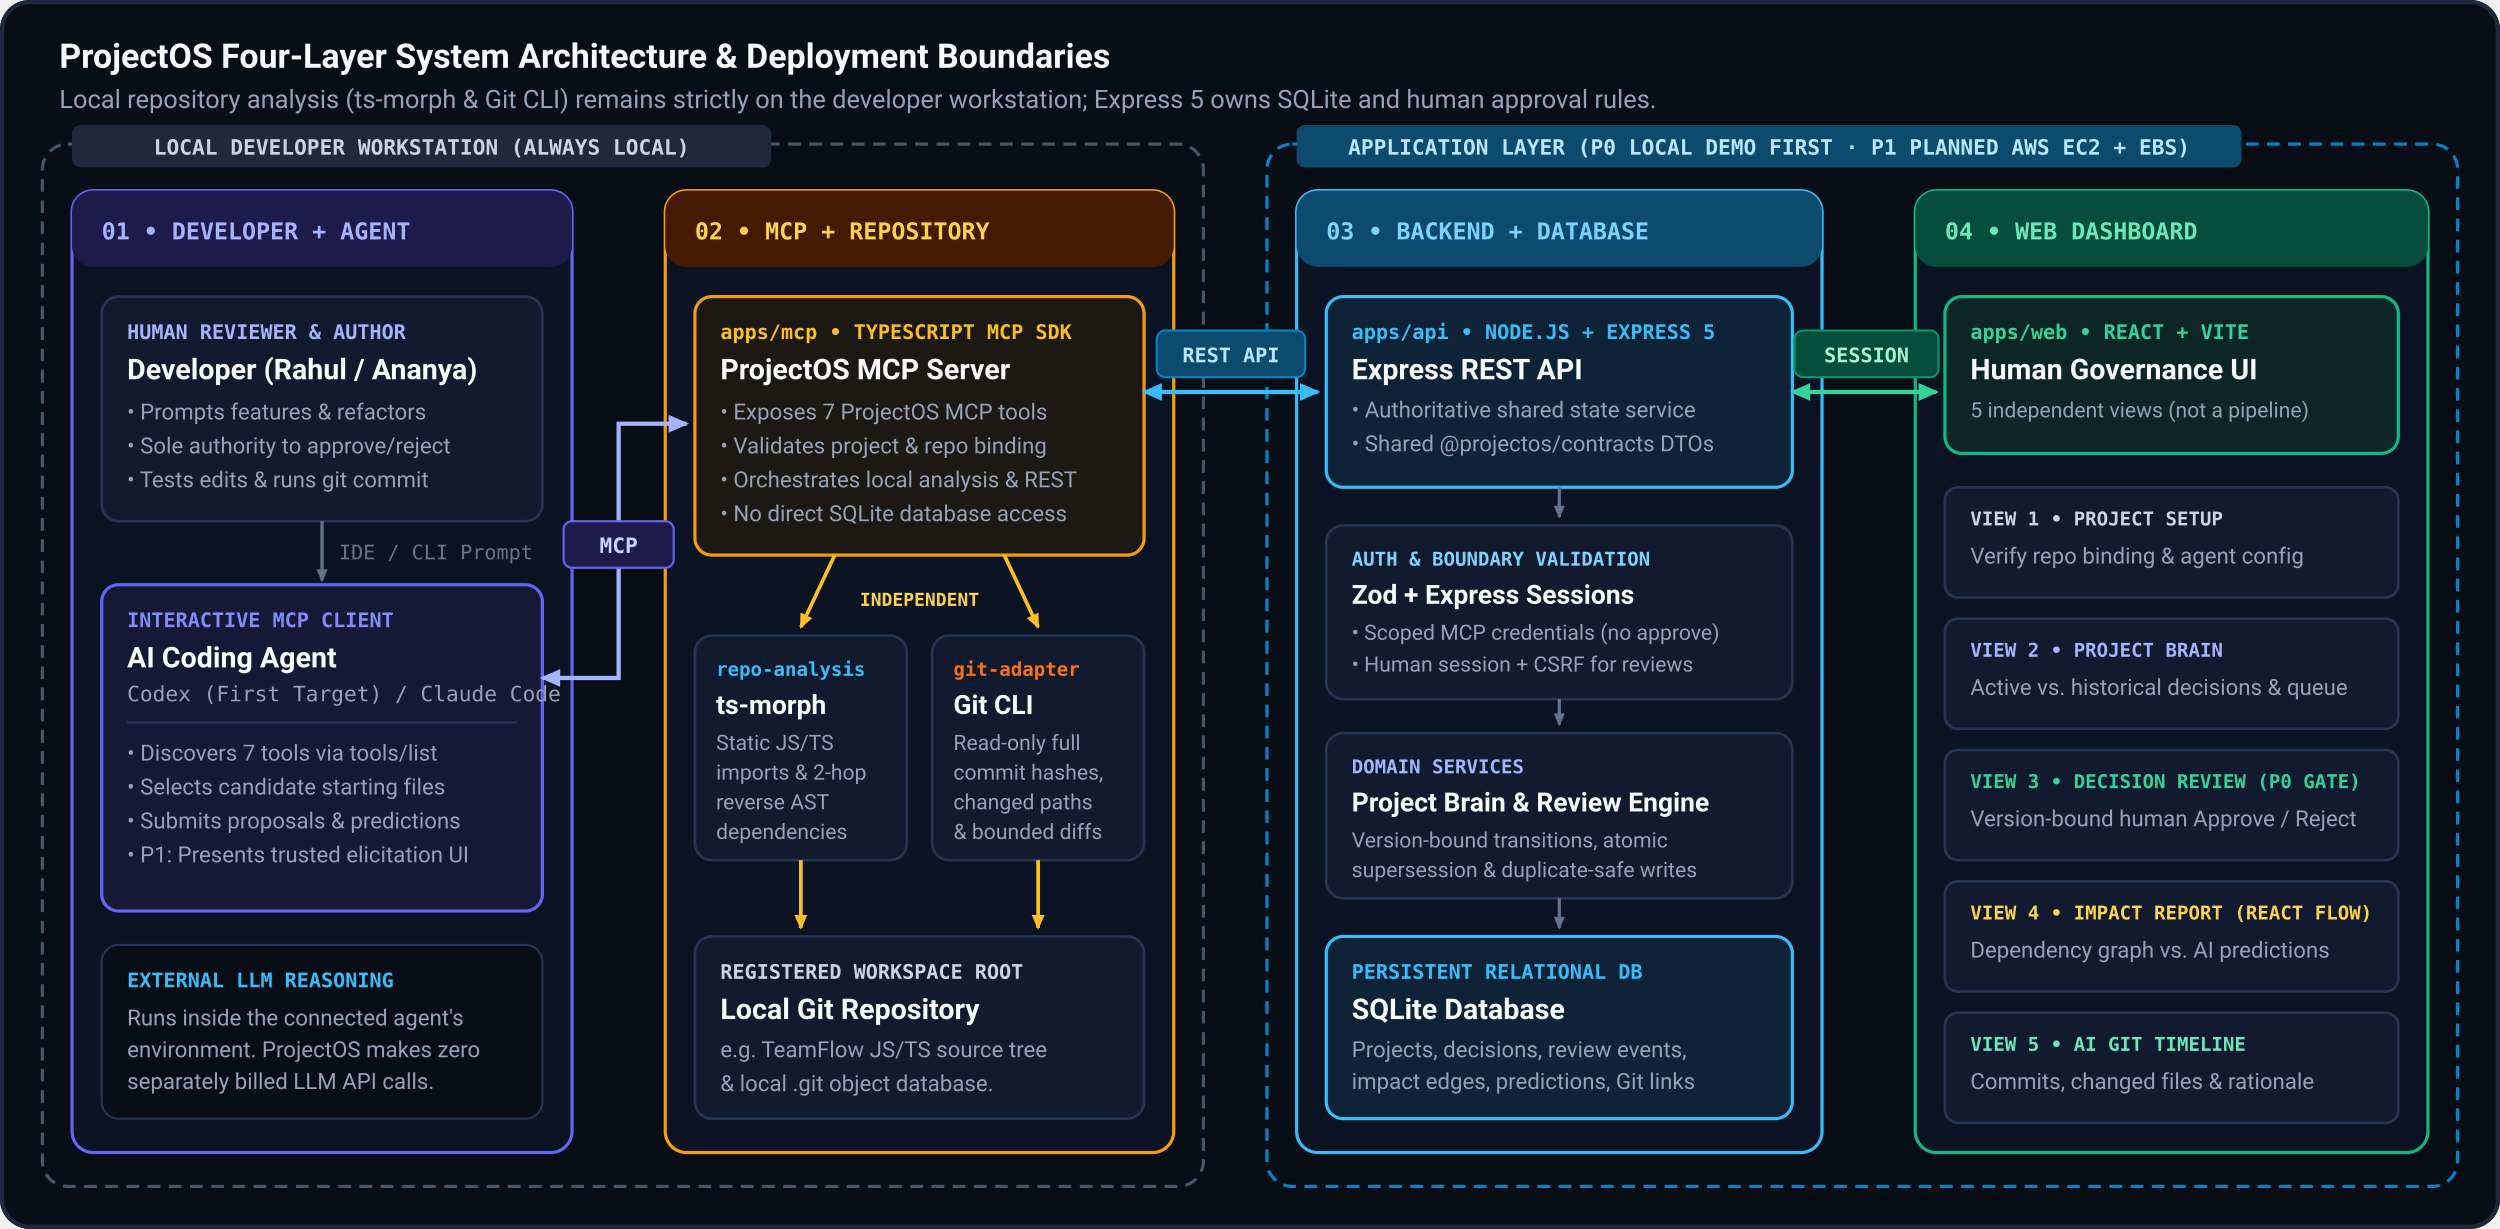
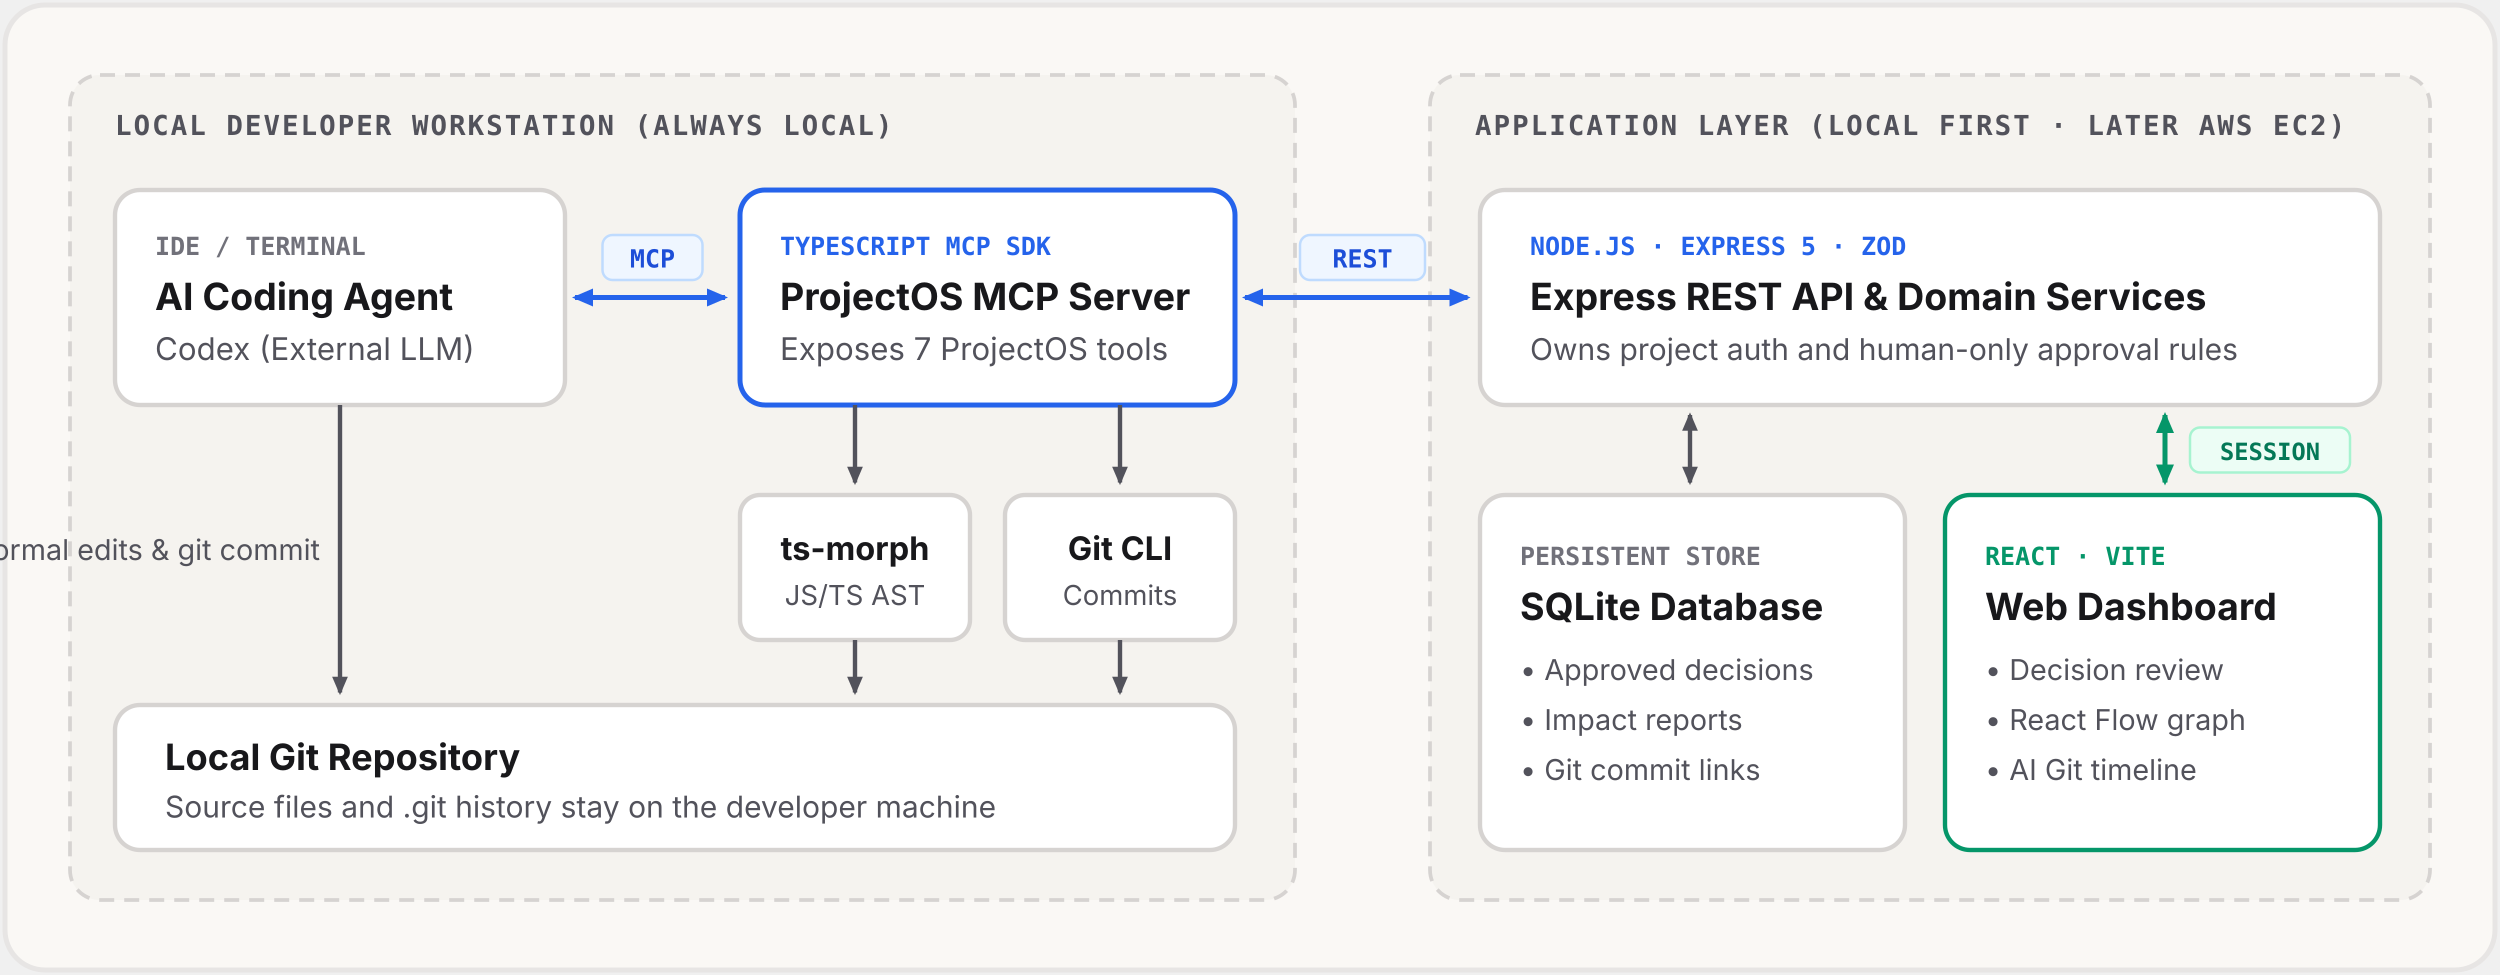
- <svg xmlns="http://www.w3.org/2000/svg" viewBox="0 0 1180 580" width="100%" height="100%" role="img" aria-labelledby="arch-title arch-desc">
+ <svg xmlns="http://www.w3.org/2000/svg" viewBox="0 0 1000 390" width="100%" height="100%" role="img" aria-labelledby="arch-title arch-desc">
  <defs>
    <style>
-       .bg { fill: #090D16; }
-       .frame { fill: none; stroke: #1E293B; stroke-width: 2; }
-       .col { fill: #0C1322; stroke-width: 1.5; }
-       .col-1 { stroke: #6366F1; }
-       .col-2 { stroke: #F59E0B; }
-       .col-3 { stroke: #38BDF8; }
-       .col-4 { stroke: #10B981; }
-       .card { fill: #111A2E; stroke: #263554; stroke-width: 1.25; }
-       .card-p { fill: #151936; stroke: #6366F1; stroke-width: 1.5; }
-       .card-a { fill: #1C1813; stroke: #F59E0B; stroke-width: 1.5; }
-       .card-c { fill: #0E2238; stroke: #38BDF8; stroke-width: 1.5; }
-       .card-e { fill: #0B2625; stroke: #10B981; stroke-width: 1.5; }
-       .bound-local { fill: none; stroke: #475569; stroke-width: 1.5; stroke-dasharray: 6 4; }
-       .bound-app { fill: none; stroke: #0284C7; stroke-width: 1.5; stroke-dasharray: 6 4; }
-       .t-main { fill: #F8FAFC; font-family: -apple-system, BlinkMacSystemFont, "Segoe UI", Roboto, Helvetica, Arial, sans-serif; }
-       .t-muted { fill: #94A3B8; font-family: -apple-system, BlinkMacSystemFont, "Segoe UI", Roboto, Helvetica, Arial, sans-serif; }
-       .t-dim { fill: #64748B; font-family: -apple-system, BlinkMacSystemFont, "Segoe UI", Roboto, Helvetica, Arial, sans-serif; }
-       .t-mono { font-family: ui-monospace, SFMono-Regular, "SF Mono", Menlo, Consolas, monospace; }
-       .w-mcp { fill: none; stroke: #A5B4FC; stroke-width: 2; }
-       .w-rest { fill: none; stroke: #38BDF8; stroke-width: 2; }
-       .w-auth { fill: none; stroke: #34D399; stroke-width: 2; }
-       .w-loc { fill: none; stroke: #FBBF24; stroke-width: 1.75; }
-       .w-int { fill: none; stroke: #64748B; stroke-width: 1.5; }
+       .canvas { fill: #FAF8F5; stroke: #E7E5E4; stroke-width: 2; }
+       .zone { fill: #F5F3EF; stroke: #D6D3D1; stroke-width: 1.5; stroke-dasharray: 6 4; }
+       .box { fill: #FFFFFF; stroke: #D6D3D1; stroke-width: 1.75; }
+       .box-blue { fill: #FFFFFF; stroke: #2563EB; stroke-width: 2; }
+       .box-green { fill: #FFFFFF; stroke: #059669; stroke-width: 1.75; }
+       .pill { fill: #EFF6FF; stroke: #BFDBFE; stroke-width: 1; }
+       .pill-green { fill: #ECFDF5; stroke: #A7F3D0; stroke-width: 1; }
+       .t-head { fill: #18181B; font-family: -apple-system, BlinkMacSystemFont, "Segoe UI", Inter, Helvetica, Arial, sans-serif; font-weight: 700; }
+       .t-body { fill: #52525B; font-family: -apple-system, BlinkMacSystemFont, "Segoe UI", Inter, Helvetica, Arial, sans-serif; font-weight: 400; }
+       .t-mono { font-family: ui-monospace, SFMono-Regular, "SF Mono", Menlo, Consolas, monospace; font-weight: 600; }
+       .line { fill: none; stroke: #52525B; stroke-width: 1.75; }
+       .line-blue { fill: none; stroke: #2563EB; stroke-width: 2; }
+       .line-green { fill: none; stroke: #059669; stroke-width: 2; }
    </style>
-     <marker id="ar-mcp" viewBox="0 0 10 10" refX="7" refY="5" markerWidth="6" markerHeight="6" orient="auto-start-reverse">
-       <path d="M 0 1.5 L 8 5 L 0 8.5 z" fill="#A5B4FC" />
+     <marker id="m-gray" viewBox="0 0 10 10" refX="7" refY="5" markerWidth="6" markerHeight="6" orient="auto-start-reverse">
+       <path d="M 1 2 L 8 5 L 1 8 z" fill="#52525B" />
    </marker>
-     <marker id="ar-rest" viewBox="0 0 10 10" refX="7" refY="5" markerWidth="6" markerHeight="6" orient="auto-start-reverse">
-       <path d="M 0 1.5 L 8 5 L 0 8.5 z" fill="#38BDF8" />
+     <marker id="m-blue" viewBox="0 0 10 10" refX="7" refY="5" markerWidth="6" markerHeight="6" orient="auto-start-reverse">
+       <path d="M 1 2 L 8 5 L 1 8 z" fill="#2563EB" />
    </marker>
-     <marker id="ar-auth" viewBox="0 0 10 10" refX="7" refY="5" markerWidth="6" markerHeight="6" orient="auto-start-reverse">
-       <path d="M 0 1.5 L 8 5 L 0 8.5 z" fill="#34D399" />
-     </marker>
-     <marker id="ar-loc" viewBox="0 0 10 10" refX="7" refY="5" markerWidth="5" markerHeight="5" orient="auto">
-       <path d="M 0 1.5 L 8 5 L 0 8.5 z" fill="#FBBF24" />
-     </marker>
-     <marker id="ar-int" viewBox="0 0 10 10" refX="7" refY="5" markerWidth="5" markerHeight="5" orient="auto">
-       <path d="M 0 1.5 L 8 5 L 0 8.5 z" fill="#64748B" />
+     <marker id="m-green" viewBox="0 0 10 10" refX="7" refY="5" markerWidth="6" markerHeight="6" orient="auto-start-reverse">
+       <path d="M 1 2 L 8 5 L 1 8 z" fill="#059669" />
    </marker>
  </defs>
-   <rect width="1180" height="580" rx="14" class="bg" />
-   <text x="28" y="32" class="t-main" font-size="16" font-weight="700">ProjectOS Four-Layer System Architecture &amp; Deployment Boundaries</text>
-   <text x="28" y="51" class="t-muted" font-size="12">Local repository analysis (ts-morph &amp; Git CLI) remains strictly on the developer workstation; Express 5 owns SQLite and human approval rules.</text>
-   <rect x="20" y="68" width="548" height="492" rx="12" class="bound-local" />
-   <rect x="34" y="59" width="330" height="20" rx="4" fill="#1E293B" />
-   <text x="199" y="73" text-anchor="middle" fill="#CBD5E1" class="t-mono" font-size="10" font-weight="700">LOCAL DEVELOPER WORKSTATION (ALWAYS LOCAL)</text>
-   <rect x="598" y="68" width="562" height="492" rx="12" class="bound-app" />
-   <rect x="612" y="59" width="446" height="20" rx="4" fill="#0C4A6E" />
-   <text x="835" y="73" text-anchor="middle" fill="#BAE6FD" class="t-mono" font-size="10" font-weight="700">APPLICATION LAYER (P0 LOCAL DEMO FIRST · P1 PLANNED AWS EC2 + EBS)</text>
-   <g transform="translate(34, 90)">
-     <rect x="0" y="0" width="236" height="454" rx="10" class="col col-1" />
-     <rect x="0" y="0" width="236" height="36" rx="10" fill="#1E1B4B" />
-     <text x="14" y="23" fill="#A5B4FC" class="t-mono" font-size="11" font-weight="700">01 • DEVELOPER + AGENT</text>
-     <g transform="translate(14, 50)">
-       <rect x="0" y="0" width="208" height="106" rx="8" class="card" />
-       <text x="12" y="20" fill="#A5B4FC" class="t-mono" font-size="9.5" font-weight="700">HUMAN REVIEWER &amp; AUTHOR</text>
-       <text x="12" y="39" class="t-main" font-size="13.5" font-weight="700">Developer (Rahul / Ananya)</text>
-       <text x="12" y="58" class="t-muted" font-size="10.5">• Prompts features &amp; refactors</text>
-       <text x="12" y="74" class="t-muted" font-size="10.5">• Sole authority to approve/reject</text>
-       <text x="12" y="90" class="t-muted" font-size="10.5">• Tests edits &amp; runs git commit</text>
-     </g>
-     <line x1="118" y1="156" x2="118" y2="184" class="w-int" marker-end="url(#ar-int)" />
-     <text x="126" y="174" class="t-dim t-mono" font-size="9.5">IDE / CLI Prompt</text>
-     <g transform="translate(14, 186)">
-       <rect x="0" y="0" width="208" height="154" rx="8" class="card-p" />
-       <text x="12" y="20" fill="#818CF8" class="t-mono" font-size="9.5" font-weight="700">INTERACTIVE MCP CLIENT</text>
-       <text x="12" y="39" class="t-main" font-size="13.5" font-weight="700">AI Coding Agent</text>
-       <text x="12" y="55" class="t-muted t-mono" font-size="10">Codex (First Target) / Claude Code</text>
-       <line x1="12" y1="65" x2="196" y2="65" stroke="#263554" />
-       <text x="12" y="83" class="t-muted" font-size="10.5">• Discovers 7 tools via tools/list</text>
-       <text x="12" y="99" class="t-muted" font-size="10.5">• Selects candidate starting files</text>
-       <text x="12" y="115" class="t-muted" font-size="10.5">• Submits proposals &amp; predictions</text>
-       <text x="12" y="131" class="t-muted" font-size="10.5">• P1: Presents trusted elicitation UI</text>
-     </g>
-     <g transform="translate(14, 356)">
-       <rect x="0" y="0" width="208" height="82" rx="8" fill="#090D16" stroke="#263554" />
-       <text x="12" y="20" fill="#38BDF8" class="t-mono" font-size="9.5" font-weight="700">EXTERNAL LLM REASONING</text>
-       <text x="12" y="38" class="t-muted" font-size="10.5">Runs inside the connected agent's</text>
-       <text x="12" y="53" class="t-muted" font-size="10.5">environment. ProjectOS makes zero</text>
-       <text x="12" y="68" class="t-muted" font-size="10.5">separately billed LLM API calls.</text>
-     </g>
+   <rect x="2" y="2" width="996" height="386" rx="16" class="canvas" />
+   <rect x="28" y="30" width="490" height="330" rx="12" class="zone" />
+   <text x="46" y="54" class="t-mono" font-size="11" fill="#52525B" letter-spacing="0.8">LOCAL DEVELOPER WORKSTATION (ALWAYS LOCAL)</text>
+   <g transform="translate(46, 76)">
+     <rect x="0" y="0" width="180" height="86" rx="10" class="box" />
+     <text x="16" y="26" class="t-mono" font-size="10" fill="#71717A">IDE / TERMINAL</text>
+     <text x="16" y="48" class="t-head" font-size="15">AI Coding Agent</text>
+     <text x="16" y="68" class="t-body" font-size="12.5">Codex (External LLM)</text>
  </g>
-   <g transform="translate(314, 90)">
-     <rect x="0" y="0" width="240" height="454" rx="10" class="col col-2" />
-     <rect x="0" y="0" width="240" height="36" rx="10" fill="#451A03" />
-     <text x="14" y="23" fill="#FCD34D" class="t-mono" font-size="11" font-weight="700">02 • MCP + REPOSITORY</text>
-     <g transform="translate(14, 50)">
-       <rect x="0" y="0" width="212" height="122" rx="8" class="card-a" />
-       <text x="12" y="20" fill="#FBBF24" class="t-mono" font-size="9.5" font-weight="700">apps/mcp • TYPESCRIPT MCP SDK</text>
-       <text x="12" y="39" class="t-main" font-size="13.5" font-weight="700">ProjectOS MCP Server</text>
-       <text x="12" y="58" class="t-muted" font-size="10.5">• Exposes 7 ProjectOS MCP tools</text>
-       <text x="12" y="74" class="t-muted" font-size="10.5">• Validates project &amp; repo binding</text>
-       <text x="12" y="90" class="t-muted" font-size="10.5">• Orchestrates local analysis &amp; REST</text>
-       <text x="12" y="106" class="t-muted" font-size="10.5">• No direct SQLite database access</text>
-     </g>
-     <g transform="translate(14, 210)">
-       <rect x="0" y="0" width="100" height="106" rx="8" class="card" />
-       <text x="10" y="19" fill="#38BDF8" class="t-mono" font-size="9" font-weight="700">repo-analysis</text>
-       <text x="10" y="37" class="t-main" font-size="12.5" font-weight="700">ts-morph</text>
-       <text x="10" y="54" class="t-muted" font-size="10">Static JS/TS</text>
-       <text x="10" y="68" class="t-muted" font-size="10">imports &amp; 2-hop</text>
-       <text x="10" y="82" class="t-muted" font-size="10">reverse AST</text>
-       <text x="10" y="96" class="t-muted" font-size="10">dependencies</text>
-     </g>
-     <g transform="translate(126, 210)">
-       <rect x="0" y="0" width="100" height="106" rx="8" class="card" />
-       <text x="10" y="19" fill="#F97316" class="t-mono" font-size="9" font-weight="700">git-adapter</text>
-       <text x="10" y="37" class="t-main" font-size="12.5" font-weight="700">Git CLI</text>
-       <text x="10" y="54" class="t-muted" font-size="10">Read-only full</text>
-       <text x="10" y="68" class="t-muted" font-size="10">commit hashes,</text>
-       <text x="10" y="82" class="t-muted" font-size="10">changed paths</text>
-       <text x="10" y="96" class="t-muted" font-size="10">&amp; bounded diffs</text>
-     </g>
-     <path d="M 80 172 L 64 206" class="w-loc" marker-end="url(#ar-loc)" />
-     <path d="M 160 172 L 176 206" class="w-loc" marker-end="url(#ar-loc)" />
-     <text x="120" y="196" text-anchor="middle" fill="#FCD34D" class="t-mono" font-size="8.5" font-weight="700">INDEPENDENT</text>
-     <g transform="translate(14, 352)">
-       <rect x="0" y="0" width="212" height="86" rx="8" class="card" />
-       <text x="12" y="20" fill="#CBD5E1" class="t-mono" font-size="9.5" font-weight="700">REGISTERED WORKSPACE ROOT</text>
-       <text x="12" y="39" class="t-main" font-size="13.5" font-weight="700">Local Git Repository</text>
-       <text x="12" y="57" class="t-muted" font-size="10.5">e.g. TeamFlow JS/TS source tree</text>
-       <text x="12" y="73" class="t-muted" font-size="10.5">&amp; local .git object database.</text>
-     </g>
-     <line x1="64" y1="316" x2="64" y2="348" class="w-loc" marker-end="url(#ar-loc)" />
-     <line x1="176" y1="316" x2="176" y2="348" class="w-loc" marker-end="url(#ar-loc)" />
+   <g transform="translate(296, 76)">
+     <rect x="0" y="0" width="198" height="86" rx="10" class="box-blue" />
+     <text x="16" y="26" class="t-mono" font-size="10" fill="#2563EB">TYPESCRIPT MCP SDK</text>
+     <text x="16" y="48" class="t-head" font-size="15">ProjectOS MCP Server</text>
+     <text x="16" y="68" class="t-body" font-size="12.5">Exposes 7 ProjectOS tools</text>
  </g>
-   <g transform="translate(612, 90)">
-     <rect x="0" y="0" width="248" height="454" rx="10" class="col col-3" />
-     <rect x="0" y="0" width="248" height="36" rx="10" fill="#0C4A6E" />
-     <text x="14" y="23" fill="#7DD3FC" class="t-mono" font-size="11" font-weight="700">03 • BACKEND + DATABASE</text>
-     <g transform="translate(14, 50)">
-       <rect x="0" y="0" width="220" height="90" rx="8" class="card-c" />
-       <text x="12" y="20" fill="#38BDF8" class="t-mono" font-size="9.5" font-weight="700">apps/api • NODE.JS + EXPRESS 5</text>
-       <text x="12" y="39" class="t-main" font-size="13.5" font-weight="700">Express REST API</text>
-       <text x="12" y="57" class="t-muted" font-size="10.5">• Authoritative shared state service</text>
-       <text x="12" y="73" class="t-muted" font-size="10.5">• Shared @projectos/contracts DTOs</text>
-     </g>
-     <g transform="translate(14, 158)">
-       <rect x="0" y="0" width="220" height="82" rx="8" class="card" />
-       <text x="12" y="19" fill="#7DD3FC" class="t-mono" font-size="9" font-weight="700">AUTH &amp; BOUNDARY VALIDATION</text>
-       <text x="12" y="37" class="t-main" font-size="12.5" font-weight="700">Zod + Express Sessions</text>
-       <text x="12" y="54" class="t-muted" font-size="10">• Scoped MCP credentials (no approve)</text>
-       <text x="12" y="69" class="t-muted" font-size="10">• Human session + CSRF for reviews</text>
-     </g>
-     <g transform="translate(14, 256)">
-       <rect x="0" y="0" width="220" height="78" rx="8" class="card" />
-       <text x="12" y="19" fill="#A5B4FC" class="t-mono" font-size="9" font-weight="700">DOMAIN SERVICES</text>
-       <text x="12" y="37" class="t-main" font-size="12.5" font-weight="700">Project Brain &amp; Review Engine</text>
-       <text x="12" y="54" class="t-muted" font-size="10">Version-bound transitions, atomic</text>
-       <text x="12" y="68" class="t-muted" font-size="10">supersession &amp; duplicate-safe writes</text>
-     </g>
-     <g transform="translate(14, 352)">
-       <rect x="0" y="0" width="220" height="86" rx="8" class="card-c" />
-       <text x="12" y="20" fill="#38BDF8" class="t-mono" font-size="9.5" font-weight="700">PERSISTENT RELATIONAL DB</text>
-       <text x="12" y="39" class="t-main" font-size="13.5" font-weight="700">SQLite Database</text>
-       <text x="12" y="57" class="t-muted" font-size="10.5">Projects, decisions, review events,</text>
-       <text x="12" y="72" class="t-muted" font-size="10.5">impact edges, predictions, Git links</text>
-     </g>
-     <line x1="124" y1="140" x2="124" y2="154" class="w-int" marker-end="url(#ar-int)" />
-     <line x1="124" y1="240" x2="124" y2="252" class="w-int" marker-end="url(#ar-int)" />
-     <line x1="124" y1="334" x2="124" y2="348" class="w-int" marker-end="url(#ar-int)" />
+   <line x1="230" y1="119" x2="290" y2="119" class="line-blue" marker-start="url(#m-blue)" marker-end="url(#m-blue)" />
+   <rect x="241" y="94" width="40" height="18" rx="4" class="pill" />
+   <text x="261" y="107" text-anchor="middle" class="t-mono" font-size="10" fill="#1D4ED8">MCP</text>
+   <g transform="translate(296, 198)">
+     <rect x="0" y="0" width="92" height="58" rx="8" class="box" />
+     <text x="46" y="26" text-anchor="middle" class="t-head" font-size="13">ts-morph</text>
+     <text x="46" y="44" text-anchor="middle" class="t-body" font-size="11">JS/TS AST</text>
  </g>
-   <g transform="translate(904, 90)">
-     <rect x="0" y="0" width="242" height="454" rx="10" class="col col-4" />
-     <rect x="0" y="0" width="242" height="36" rx="10" fill="#064E3B" />
-     <text x="14" y="23" fill="#6EE7B7" class="t-mono" font-size="11" font-weight="700">04 • WEB DASHBOARD</text>
-     <g transform="translate(14, 50)">
-       <rect x="0" y="0" width="214" height="74" rx="8" class="card-e" />
-       <text x="12" y="20" fill="#34D399" class="t-mono" font-size="9.5" font-weight="700">apps/web • REACT + VITE</text>
-       <text x="12" y="39" class="t-main" font-size="13.5" font-weight="700">Human Governance UI</text>
-       <text x="12" y="57" class="t-muted" font-size="10">5 independent views (not a pipeline)</text>
-     </g>
-     <g transform="translate(14, 140)">
-       <rect x="0" y="0" width="214" height="52" rx="6" class="card" />
-       <text x="12" y="18" fill="#CBD5E1" class="t-mono" font-size="9" font-weight="700">VIEW 1 • PROJECT SETUP</text>
-       <text x="12" y="36" class="t-muted" font-size="10.5">Verify repo binding &amp; agent config</text>
-     </g>
-     <g transform="translate(14, 202)">
-       <rect x="0" y="0" width="214" height="52" rx="6" class="card" />
-       <text x="12" y="18" fill="#A5B4FC" class="t-mono" font-size="9" font-weight="700">VIEW 2 • PROJECT BRAIN</text>
-       <text x="12" y="36" class="t-muted" font-size="10.5">Active vs. historical decisions &amp; queue</text>
-     </g>
-     <g transform="translate(14, 264)">
-       <rect x="0" y="0" width="214" height="52" rx="6" class="card" />
-       <text x="12" y="18" fill="#34D399" class="t-mono" font-size="9" font-weight="700">VIEW 3 • DECISION REVIEW (P0 GATE)</text>
-       <text x="12" y="36" class="t-muted" font-size="10.5">Version-bound human Approve / Reject</text>
-     </g>
-     <g transform="translate(14, 326)">
-       <rect x="0" y="0" width="214" height="52" rx="6" class="card" />
-       <text x="12" y="18" fill="#FCD34D" class="t-mono" font-size="9" font-weight="700">VIEW 4 • IMPACT REPORT (REACT FLOW)</text>
-       <text x="12" y="36" class="t-muted" font-size="10.5">Dependency graph vs. AI predictions</text>
-     </g>
-     <g transform="translate(14, 388)">
-       <rect x="0" y="0" width="214" height="52" rx="6" class="card" />
-       <text x="12" y="18" fill="#6EE7B7" class="t-mono" font-size="9" font-weight="700">VIEW 5 • AI GIT TIMELINE</text>
-       <text x="12" y="36" class="t-muted" font-size="10.5">Commits, changed files &amp; rationale</text>
-     </g>
+   <g transform="translate(402, 198)">
+     <rect x="0" y="0" width="92" height="58" rx="8" class="box" />
+     <text x="46" y="26" text-anchor="middle" class="t-head" font-size="13">Git CLI</text>
+     <text x="46" y="44" text-anchor="middle" class="t-body" font-size="11">Commits</text>
  </g>
-   <path d="M 256 320 L 292 320 L 292 200 L 324 200" class="w-mcp" marker-end="url(#ar-mcp)" marker-start="url(#ar-mcp)" />
-   <rect x="266" y="246" width="52" height="22" rx="4" fill="#1E1B4B" stroke="#6366F1" />
-   <text x="292" y="261" text-anchor="middle" fill="#C7D2FE" class="t-mono" font-size="10" font-weight="700">MCP</text>
-   <path d="M 540 185 L 622 185" class="w-rest" marker-end="url(#ar-rest)" marker-start="url(#ar-rest)" />
-   <rect x="546" y="156" width="70" height="22" rx="4" fill="#0C4A6E" stroke="#0284C7" />
-   <text x="581" y="171" text-anchor="middle" fill="#BAE6FD" class="t-mono" font-size="9.5" font-weight="700">REST API</text>
-   <path d="M 846 185 L 914 185" class="w-auth" marker-end="url(#ar-auth)" marker-start="url(#ar-auth)" />
-   <rect x="847" y="156" width="68" height="22" rx="4" fill="#064E3B" stroke="#059669" />
-   <text x="881" y="171" text-anchor="middle" fill="#A7F3D0" class="t-mono" font-size="9.5" font-weight="700">SESSION</text>
-   <rect x="1" y="1" width="1178" height="578" rx="13" class="frame" />
+   <line x1="342" y1="162" x2="342" y2="193" class="line" marker-end="url(#m-gray)" />
+   <line x1="448" y1="162" x2="448" y2="193" class="line" marker-end="url(#m-gray)" />
+   <g transform="translate(46, 282)">
+     <rect x="0" y="0" width="448" height="58" rx="10" class="box" />
+     <text x="20" y="26" class="t-head" font-size="14.5">Local Git Repository</text>
+     <text x="20" y="45" class="t-body" font-size="12">Source files and .git history stay on the developer machine</text>
+   </g>
+   <line x1="342" y1="256" x2="342" y2="277" class="line" marker-end="url(#m-gray)" />
+   <line x1="448" y1="256" x2="448" y2="277" class="line" marker-end="url(#m-gray)" />
+   <line x1="136" y1="162" x2="136" y2="277" class="line" marker-end="url(#m-gray)" />
+   <text x="128" y="224" text-anchor="end" class="t-body" font-size="11.5">Normal edits &amp; git commit</text>
+   <rect x="572" y="30" width="400" height="330" rx="12" class="zone" />
+   <text x="590" y="54" class="t-mono" font-size="11" fill="#52525B" letter-spacing="0.8">APPLICATION LAYER (LOCAL FIRST · LATER AWS EC2)</text>
+   <g transform="translate(592, 76)">
+     <rect x="0" y="0" width="360" height="86" rx="10" class="box" />
+     <text x="20" y="26" class="t-mono" font-size="10" fill="#2563EB">NODE.JS · EXPRESS 5 · ZOD</text>
+     <text x="20" y="48" class="t-head" font-size="15">Express REST API &amp; Domain Services</text>
+     <text x="20" y="68" class="t-body" font-size="12">Owns project auth and human-only approval rules</text>
+   </g>
+   <line x1="498" y1="119" x2="587" y2="119" class="line-blue" marker-start="url(#m-blue)" marker-end="url(#m-blue)" />
+   <rect x="520" y="94" width="50" height="18" rx="4" class="pill" />
+   <text x="545" y="107" text-anchor="middle" class="t-mono" font-size="10" fill="#1D4ED8">REST</text>
+   <g transform="translate(592, 198)">
+     <rect x="0" y="0" width="170" height="142" rx="10" class="box" />
+     <text x="16" y="28" class="t-mono" font-size="10" fill="#71717A">PERSISTENT STORE</text>
+     <text x="16" y="50" class="t-head" font-size="15">SQLite Database</text>
+     <text x="16" y="74" class="t-body" font-size="11.5">• Approved decisions</text>
+     <text x="16" y="94" class="t-body" font-size="11.5">• Impact reports</text>
+     <text x="16" y="114" class="t-body" font-size="11.5">• Git commit links</text>
+   </g>
+   <g transform="translate(778, 198)">
+     <rect x="0" y="0" width="174" height="142" rx="10" class="box-green" />
+     <text x="16" y="28" class="t-mono" font-size="10" fill="#059669">REACT · VITE</text>
+     <text x="16" y="50" class="t-head" font-size="15">Web Dashboard</text>
+     <text x="16" y="74" class="t-body" font-size="11.5">• Decision review</text>
+     <text x="16" y="94" class="t-body" font-size="11.5">• React Flow graph</text>
+     <text x="16" y="114" class="t-body" font-size="11.5">• AI Git timeline</text>
+   </g>
+   <line x1="676" y1="166" x2="676" y2="193" class="line" marker-start="url(#m-gray)" marker-end="url(#m-gray)" />
+   <line x1="866" y1="166" x2="866" y2="193" class="line-green" marker-start="url(#m-green)" marker-end="url(#m-green)" />
+   <rect x="876" y="171" width="64" height="18" rx="4" class="pill-green" />
+   <text x="908" y="184" text-anchor="middle" class="t-mono" font-size="9.5" fill="#047857">SESSION</text>
</svg>
